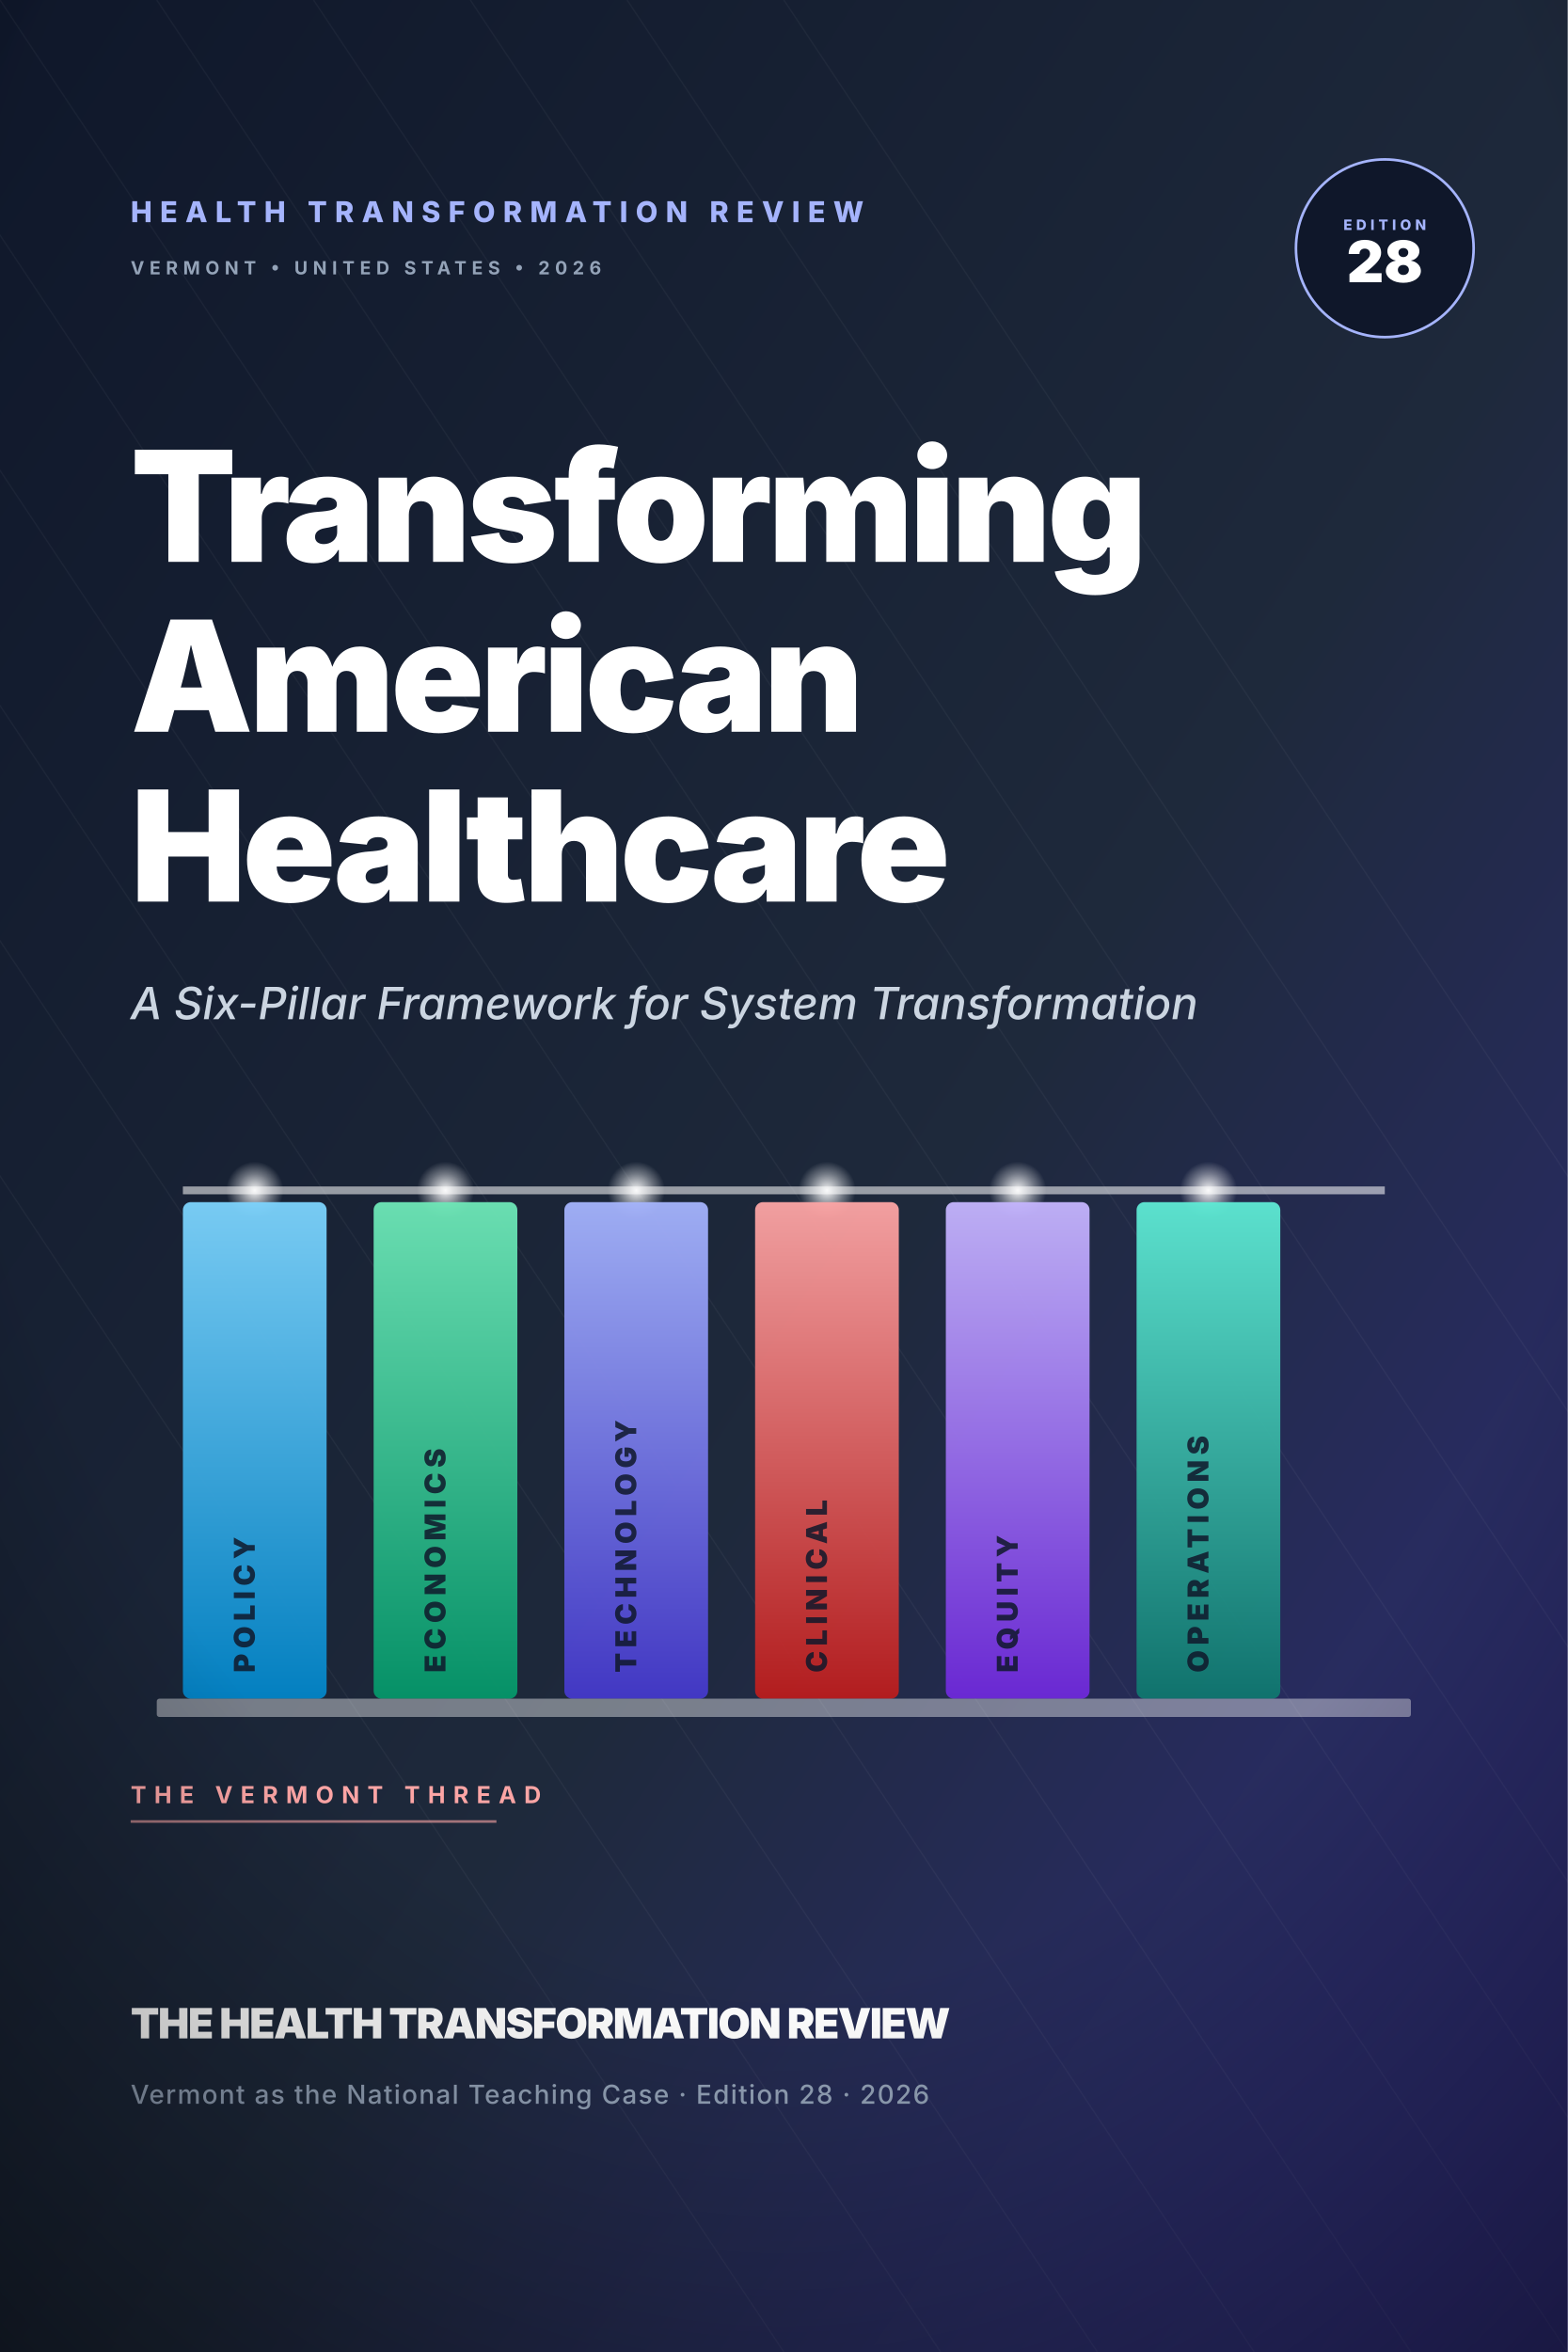
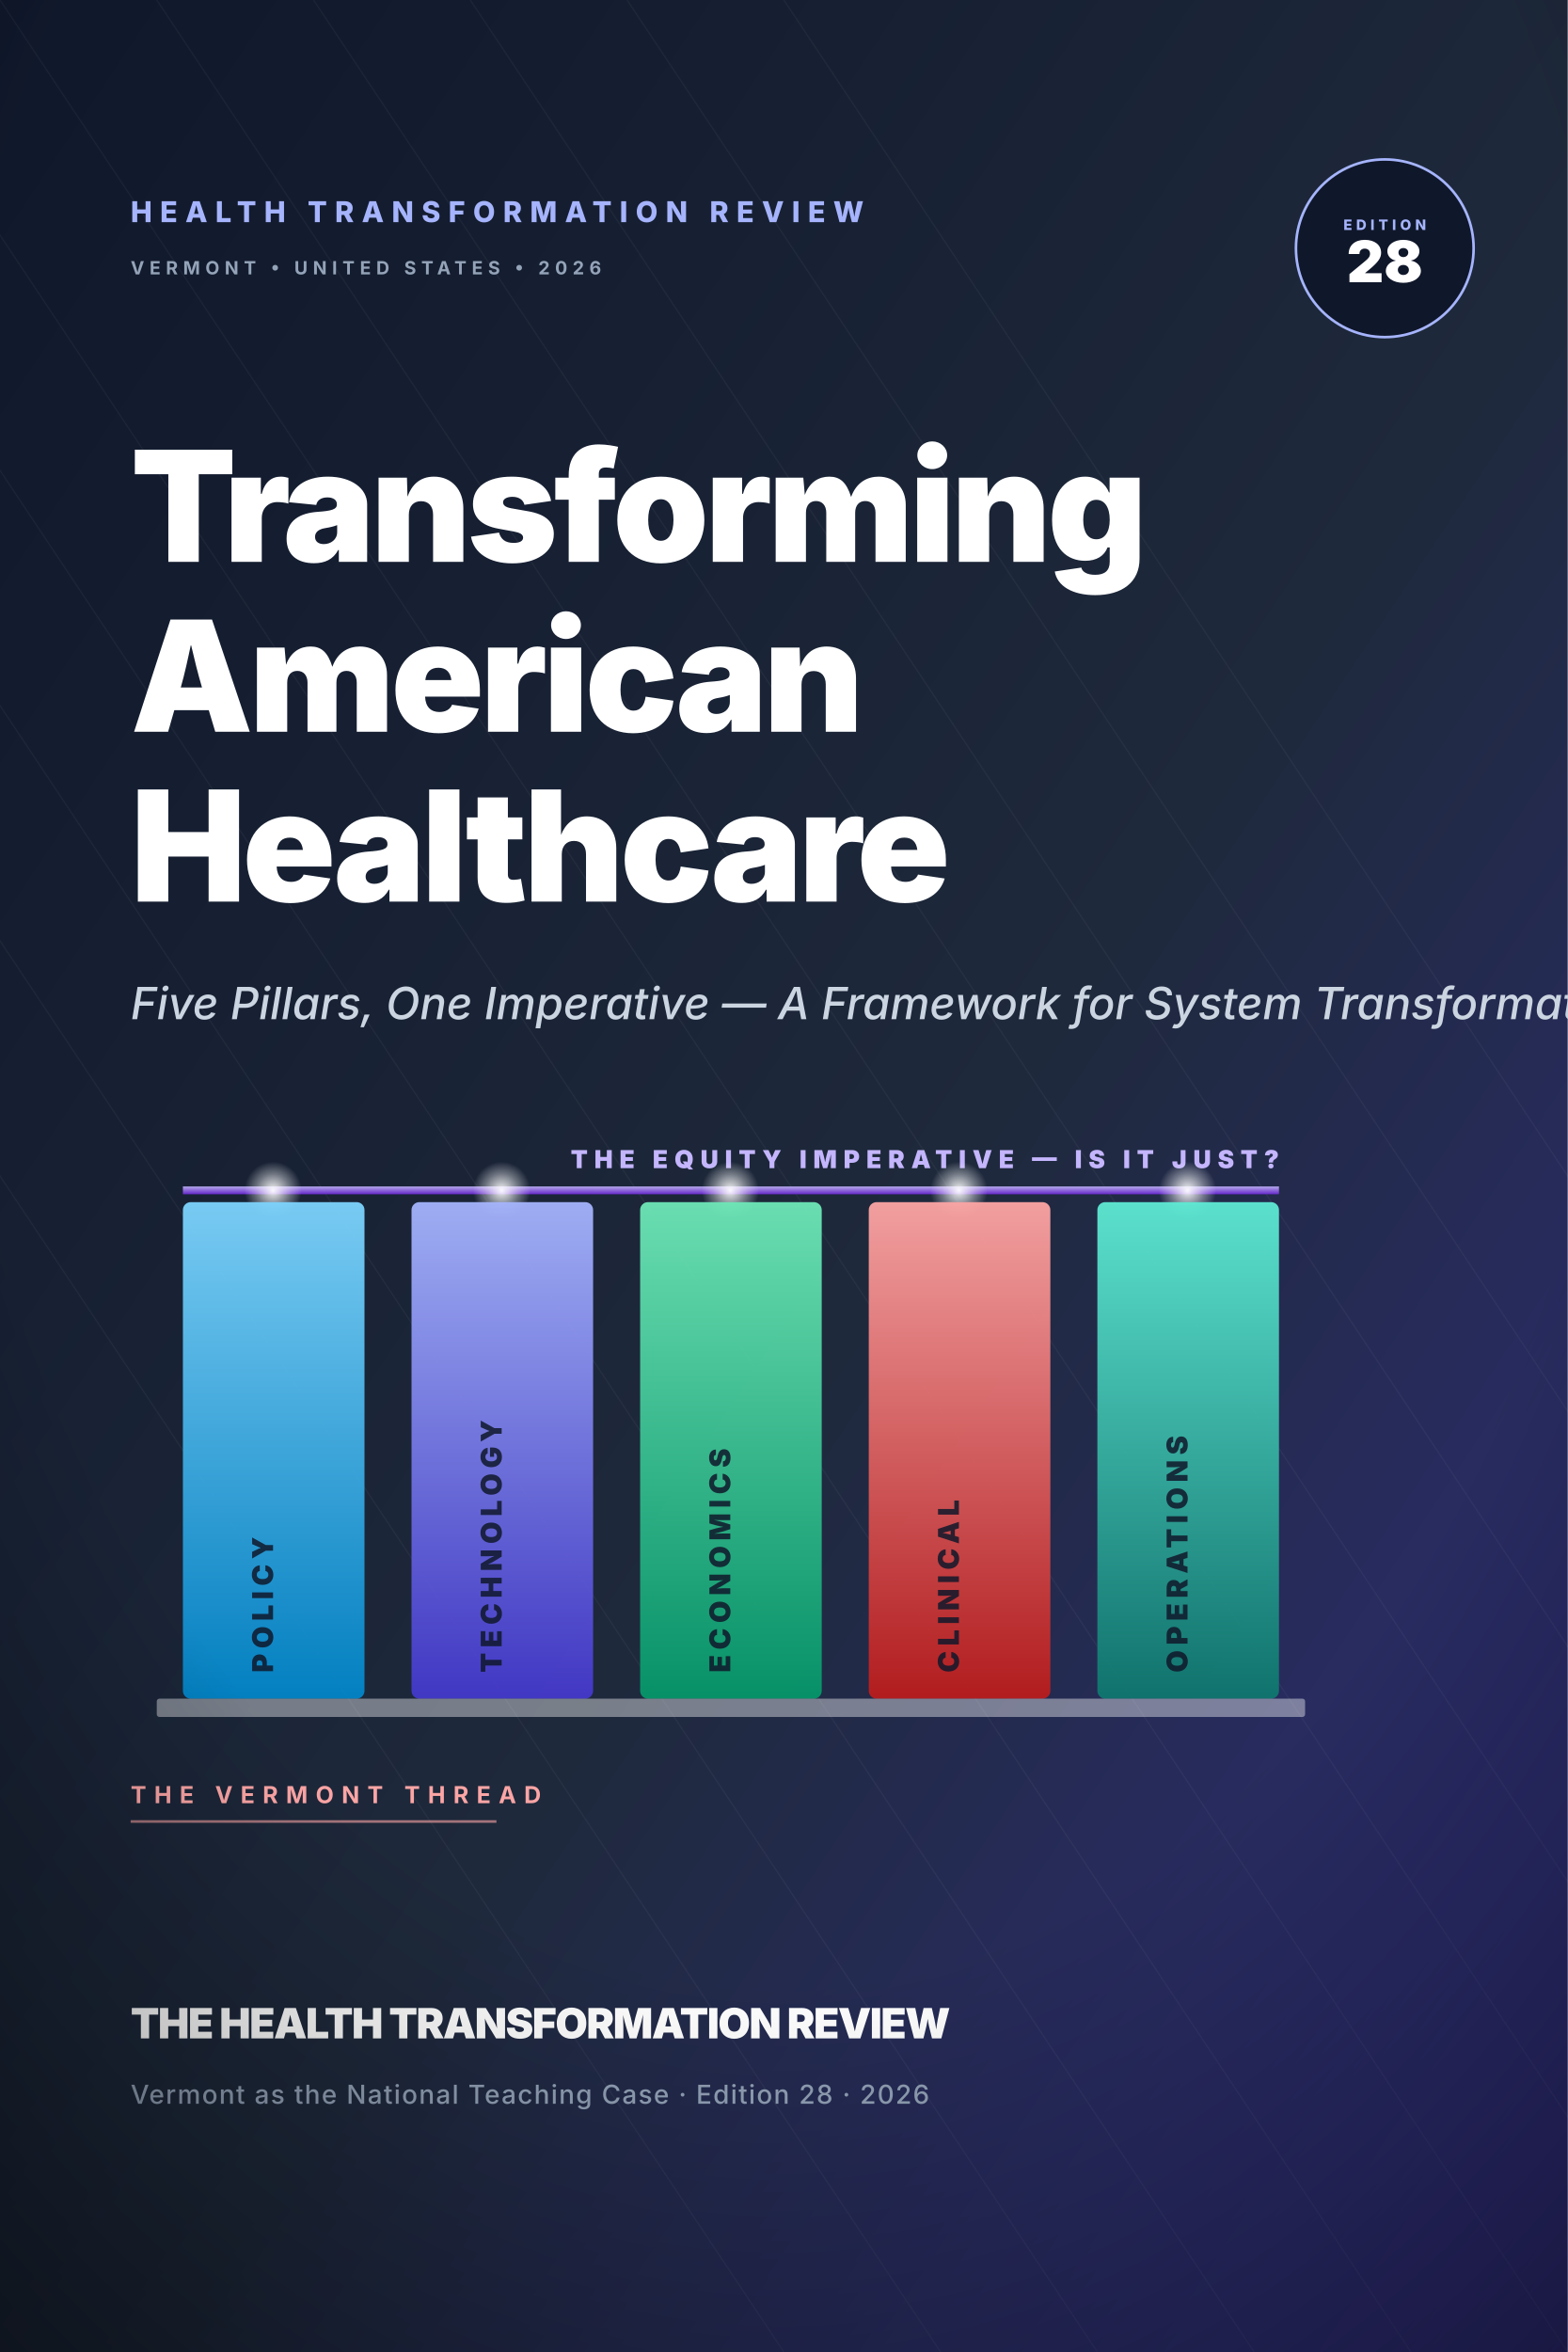
<svg xmlns="http://www.w3.org/2000/svg" viewBox="0 0 1200 1800" width="1200" height="1800">
  <defs>
    <linearGradient id="bg" x1="0" y1="0" x2="1" y2="1">
      <stop offset="0%" stop-color="#0f172a" />
      <stop offset="55%" stop-color="#1e293b" />
      <stop offset="100%" stop-color="#312e81" />
    </linearGradient>
    <radialGradient id="vignette" cx="0.5" cy="0.3" r="0.9">
      <stop offset="60%" stop-color="#000" stop-opacity="0" />
      <stop offset="100%" stop-color="#000" stop-opacity="0.55" />
    </radialGradient>
    <linearGradient id="pillarSky" x1="0" y1="0" x2="0" y2="1">
      <stop offset="0%" stop-color="#7dd3fc" stop-opacity="0.95" />
      <stop offset="100%" stop-color="#0284c7" stop-opacity="0.95" />
    </linearGradient>
    <linearGradient id="pillarEmerald" x1="0" y1="0" x2="0" y2="1">
      <stop offset="0%" stop-color="#6ee7b7" stop-opacity="0.95" />
      <stop offset="100%" stop-color="#059669" stop-opacity="0.95" />
    </linearGradient>
    <linearGradient id="pillarIndigo" x1="0" y1="0" x2="0" y2="1">
      <stop offset="0%" stop-color="#a5b4fc" stop-opacity="0.95" />
      <stop offset="100%" stop-color="#4338ca" stop-opacity="0.95" />
    </linearGradient>
    <linearGradient id="pillarRed" x1="0" y1="0" x2="0" y2="1">
      <stop offset="0%" stop-color="#fca5a5" stop-opacity="0.95" />
      <stop offset="100%" stop-color="#b91c1c" stop-opacity="0.95" />
    </linearGradient>
    <linearGradient id="pillarViolet" x1="0" y1="0" x2="0" y2="1">
      <stop offset="0%" stop-color="#c4b5fd" stop-opacity="0.95" />
      <stop offset="100%" stop-color="#6d28d9" stop-opacity="0.95" />
    </linearGradient>
    <linearGradient id="pillarTeal" x1="0" y1="0" x2="0" y2="1">
      <stop offset="0%" stop-color="#5eead4" stop-opacity="0.95" />
      <stop offset="100%" stop-color="#0f766e" stop-opacity="0.95" />
    </linearGradient>
    <radialGradient id="nodeGlow" cx="0.5" cy="0.5" r="0.5">
      <stop offset="0%" stop-color="#fff" stop-opacity="0.95" />
      <stop offset="60%" stop-color="#fff" stop-opacity="0.35" />
      <stop offset="100%" stop-color="#fff" stop-opacity="0" />
    </radialGradient>
  </defs>
  <rect width="1200" height="1800" fill="url(#bg)" />
  <g opacity="0.04" stroke="#ffffff" stroke-width="1">
    <g>
      <line x1="0" y1="0" x2="1200" y2="1800" />
      <line x1="120" y1="0" x2="1320" y2="1800" />
      <line x1="240" y1="0" x2="1440" y2="1800" />
      <line x1="360" y1="0" x2="1560" y2="1800" />
      <line x1="480" y1="0" x2="1680" y2="1800" />
      <line x1="600" y1="0" x2="1800" y2="1800" />
      <line x1="-120" y1="0" x2="1080" y2="1800" />
      <line x1="-240" y1="0" x2="960" y2="1800" />
      <line x1="-360" y1="0" x2="840" y2="1800" />
      <line x1="-480" y1="0" x2="720" y2="1800" />
      <line x1="-600" y1="0" x2="600" y2="1800" />
    </g>
  </g>
  <g font-family="-apple-system, BlinkMacSystemFont, 'Segoe UI', 'Inter', system-ui, sans-serif">
    <text x="100" y="170" font-size="22" font-weight="800" letter-spacing="6" fill="#a5b4fc" text-transform="uppercase">
      HEALTH TRANSFORMATION REVIEW
    </text>
    <text x="100" y="210" font-size="14" font-weight="700" letter-spacing="4" fill="#94a3b8">
      VERMONT • UNITED STATES • 2026
    </text>
  </g>
  <g font-family="-apple-system, BlinkMacSystemFont, 'Segoe UI', 'Inter', system-ui, sans-serif" fill="#ffffff">
    <text x="100" y="430" font-size="118" font-weight="900" letter-spacing="-3">
      Transforming
    </text>
    <text x="100" y="560" font-size="118" font-weight="900" letter-spacing="-3">
      American
    </text>
    <text x="100" y="690" font-size="118" font-weight="900" letter-spacing="-3">
      Healthcare
    </text>
  </g>
  <g font-family="-apple-system, BlinkMacSystemFont, 'Segoe UI', 'Inter', system-ui, sans-serif">
    <text x="100" y="780" font-size="34" font-weight="500" fill="#cbd5e1" font-style="italic">
-       A Six-Pillar Framework for System Transformation
+       Five Pillars, One Imperative — A Framework for System Transformation
    </text>
  </g>
  <g transform="translate(140, 920)">
-     <rect x="0" y="-12" width="920" height="6" fill="#ffffff" opacity="0.55" />
+     <rect x="0" y="-12" width="839" height="6" fill="url(#pillarViolet)" opacity="0.95" />
+     <text x="839" y="-26" text-anchor="end" font-family="-apple-system, BlinkMacSystemFont, 'Segoe UI', 'Inter', system-ui, sans-serif" font-size="19" font-weight="900" letter-spacing="5" fill="#c4b5fd">
+       THE EQUITY IMPERATIVE — IS IT JUST?
+     </text>
    <g>
-       <circle cx="55" cy="-9" r="22" fill="url(#nodeGlow)" />
-       <circle cx="201" cy="-9" r="22" fill="url(#nodeGlow)" />
-       <circle cx="347" cy="-9" r="22" fill="url(#nodeGlow)" />
-       <circle cx="493" cy="-9" r="22" fill="url(#nodeGlow)" />
-       <circle cx="639" cy="-9" r="22" fill="url(#nodeGlow)" />
-       <circle cx="785" cy="-9" r="22" fill="url(#nodeGlow)" />
+       <circle cx="69" cy="-9" r="22" fill="url(#nodeGlow)" />
+       <circle cx="244" cy="-9" r="22" fill="url(#nodeGlow)" />
+       <circle cx="419" cy="-9" r="22" fill="url(#nodeGlow)" />
+       <circle cx="594" cy="-9" r="22" fill="url(#nodeGlow)" />
+       <circle cx="769" cy="-9" r="22" fill="url(#nodeGlow)" />
    </g>
-     <rect x="0" y="0" width="110" height="380" rx="6" fill="url(#pillarSky)" />
-     <rect x="146" y="0" width="110" height="380" rx="6" fill="url(#pillarEmerald)" />
-     <rect x="292" y="0" width="110" height="380" rx="6" fill="url(#pillarIndigo)" />
-     <rect x="438" y="0" width="110" height="380" rx="6" fill="url(#pillarRed)" />
-     <rect x="584" y="0" width="110" height="380" rx="6" fill="url(#pillarViolet)" />
-     <rect x="730" y="0" width="110" height="380" rx="6" fill="url(#pillarTeal)" />
+     <rect x="0" y="0" width="139" height="380" rx="6" fill="url(#pillarSky)" />
+     <rect x="175" y="0" width="139" height="380" rx="6" fill="url(#pillarIndigo)" />
+     <rect x="350" y="0" width="139" height="380" rx="6" fill="url(#pillarEmerald)" />
+     <rect x="525" y="0" width="139" height="380" rx="6" fill="url(#pillarRed)" />
+     <rect x="700" y="0" width="139" height="380" rx="6" fill="url(#pillarTeal)" />
    <g font-family="-apple-system, BlinkMacSystemFont, 'Segoe UI', 'Inter', system-ui, sans-serif" font-size="22" font-weight="900" letter-spacing="4" fill="#0f172a" opacity="0.85">
-       <text transform="translate(55, 360) rotate(-90)" text-anchor="start">POLICY</text>
-       <text transform="translate(201, 360) rotate(-90)" text-anchor="start">ECONOMICS</text>
-       <text transform="translate(347, 360) rotate(-90)" text-anchor="start">TECHNOLOGY</text>
-       <text transform="translate(493, 360) rotate(-90)" text-anchor="start">CLINICAL</text>
-       <text transform="translate(639, 360) rotate(-90)" text-anchor="start">EQUITY</text>
-       <text transform="translate(785, 360) rotate(-90)" text-anchor="start">OPERATIONS</text>
+       <text transform="translate(69, 360) rotate(-90)" text-anchor="start">POLICY</text>
+       <text transform="translate(244, 360) rotate(-90)" text-anchor="start">TECHNOLOGY</text>
+       <text transform="translate(419, 360) rotate(-90)" text-anchor="start">ECONOMICS</text>
+       <text transform="translate(594, 360) rotate(-90)" text-anchor="start">CLINICAL</text>
+       <text transform="translate(769, 360) rotate(-90)" text-anchor="start">OPERATIONS</text>
    </g>
-     <rect x="-20" y="380" width="960" height="14" rx="2" fill="#ffffff" opacity="0.4" />
+     <rect x="-20" y="380" width="879" height="14" rx="2" fill="#ffffff" opacity="0.4" />
  </g>
  <g transform="translate(100, 1380)">
    <text font-family="-apple-system, BlinkMacSystemFont, 'Segoe UI', 'Inter', system-ui, sans-serif" font-size="18" font-weight="700" letter-spacing="6" fill="#fca5a5">
      THE VERMONT THREAD
    </text>
    <line x1="0" y1="14" x2="280" y2="14" stroke="#fca5a5" stroke-width="2" opacity="0.6" />
  </g>
  <g font-family="-apple-system, BlinkMacSystemFont, 'Segoe UI', 'Inter', system-ui, sans-serif" transform="translate(100, 1560)">
    <text font-size="32" font-weight="900" fill="#ffffff" letter-spacing="-1">
      THE HEALTH TRANSFORMATION REVIEW
    </text>
    <text y="50" font-size="20" font-weight="500" fill="#94a3b8" letter-spacing="1">
      Vermont as the National Teaching Case · Edition 28 · 2026
    </text>
  </g>
  <g transform="translate(1000, 130)">
    <circle cx="60" cy="60" r="68" fill="#0f172a" stroke="#a5b4fc" stroke-width="2" />
    <text x="60" y="46" font-family="-apple-system, BlinkMacSystemFont, 'Inter', system-ui, sans-serif" font-size="11" font-weight="800" letter-spacing="3" fill="#a5b4fc" text-anchor="middle">
      EDITION
    </text>
    <text x="60" y="86" font-family="-apple-system, BlinkMacSystemFont, 'Inter', system-ui, sans-serif" font-size="44" font-weight="900" fill="#ffffff" text-anchor="middle">
      28
    </text>
  </g>
  <rect width="1200" height="1800" fill="url(#vignette)" />
</svg>
